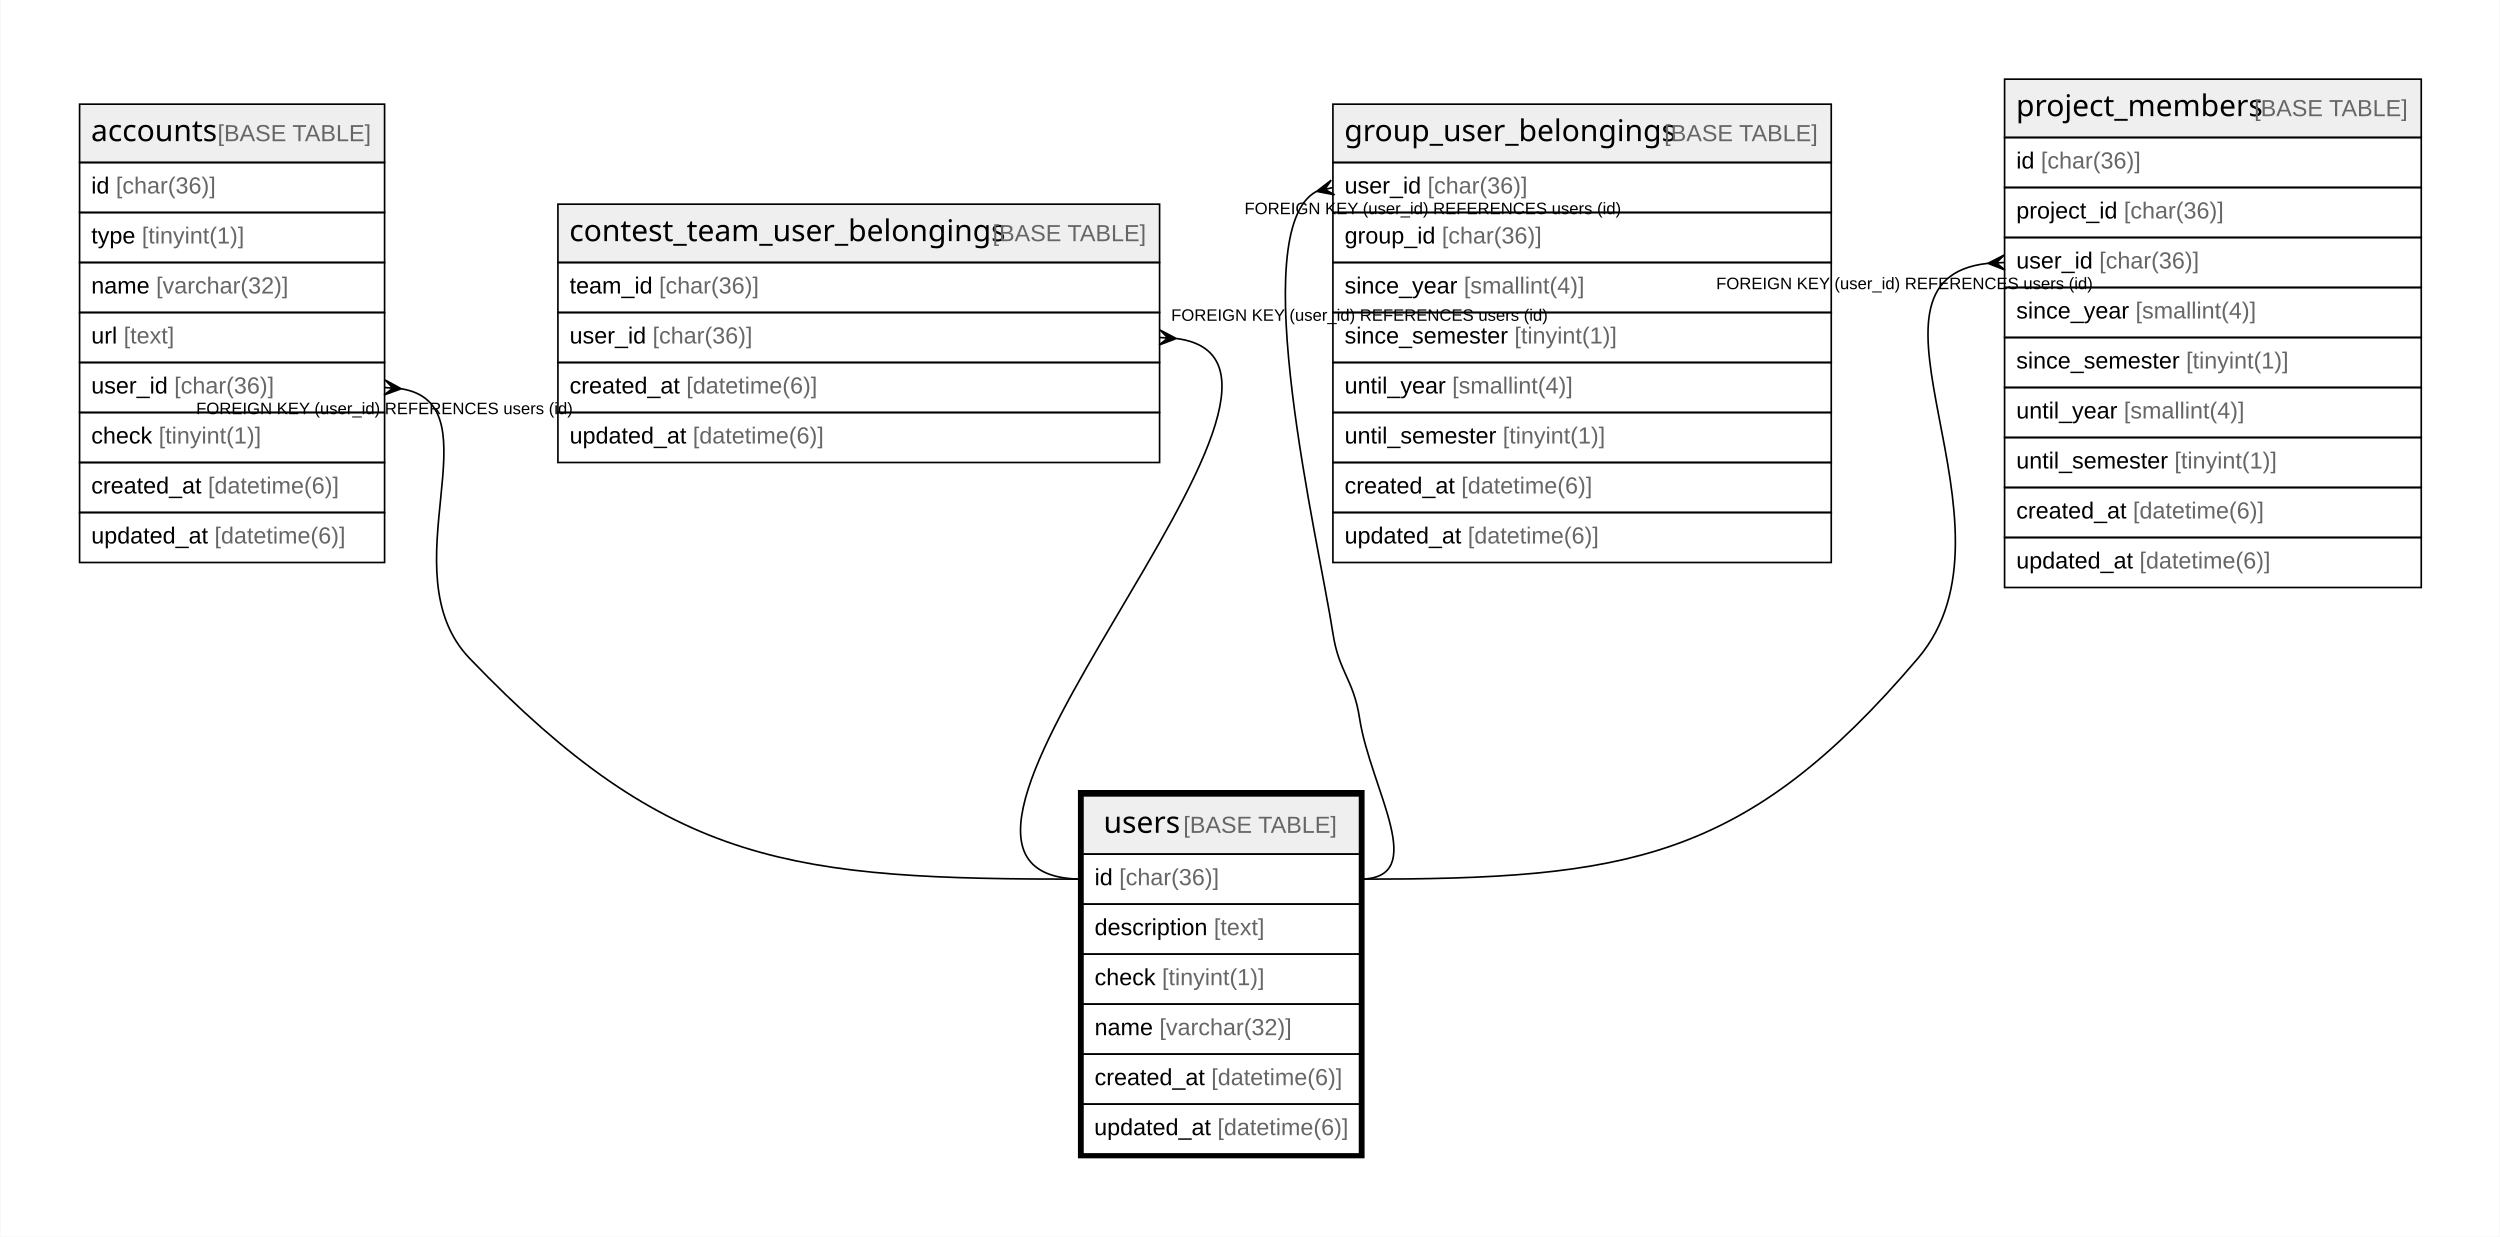
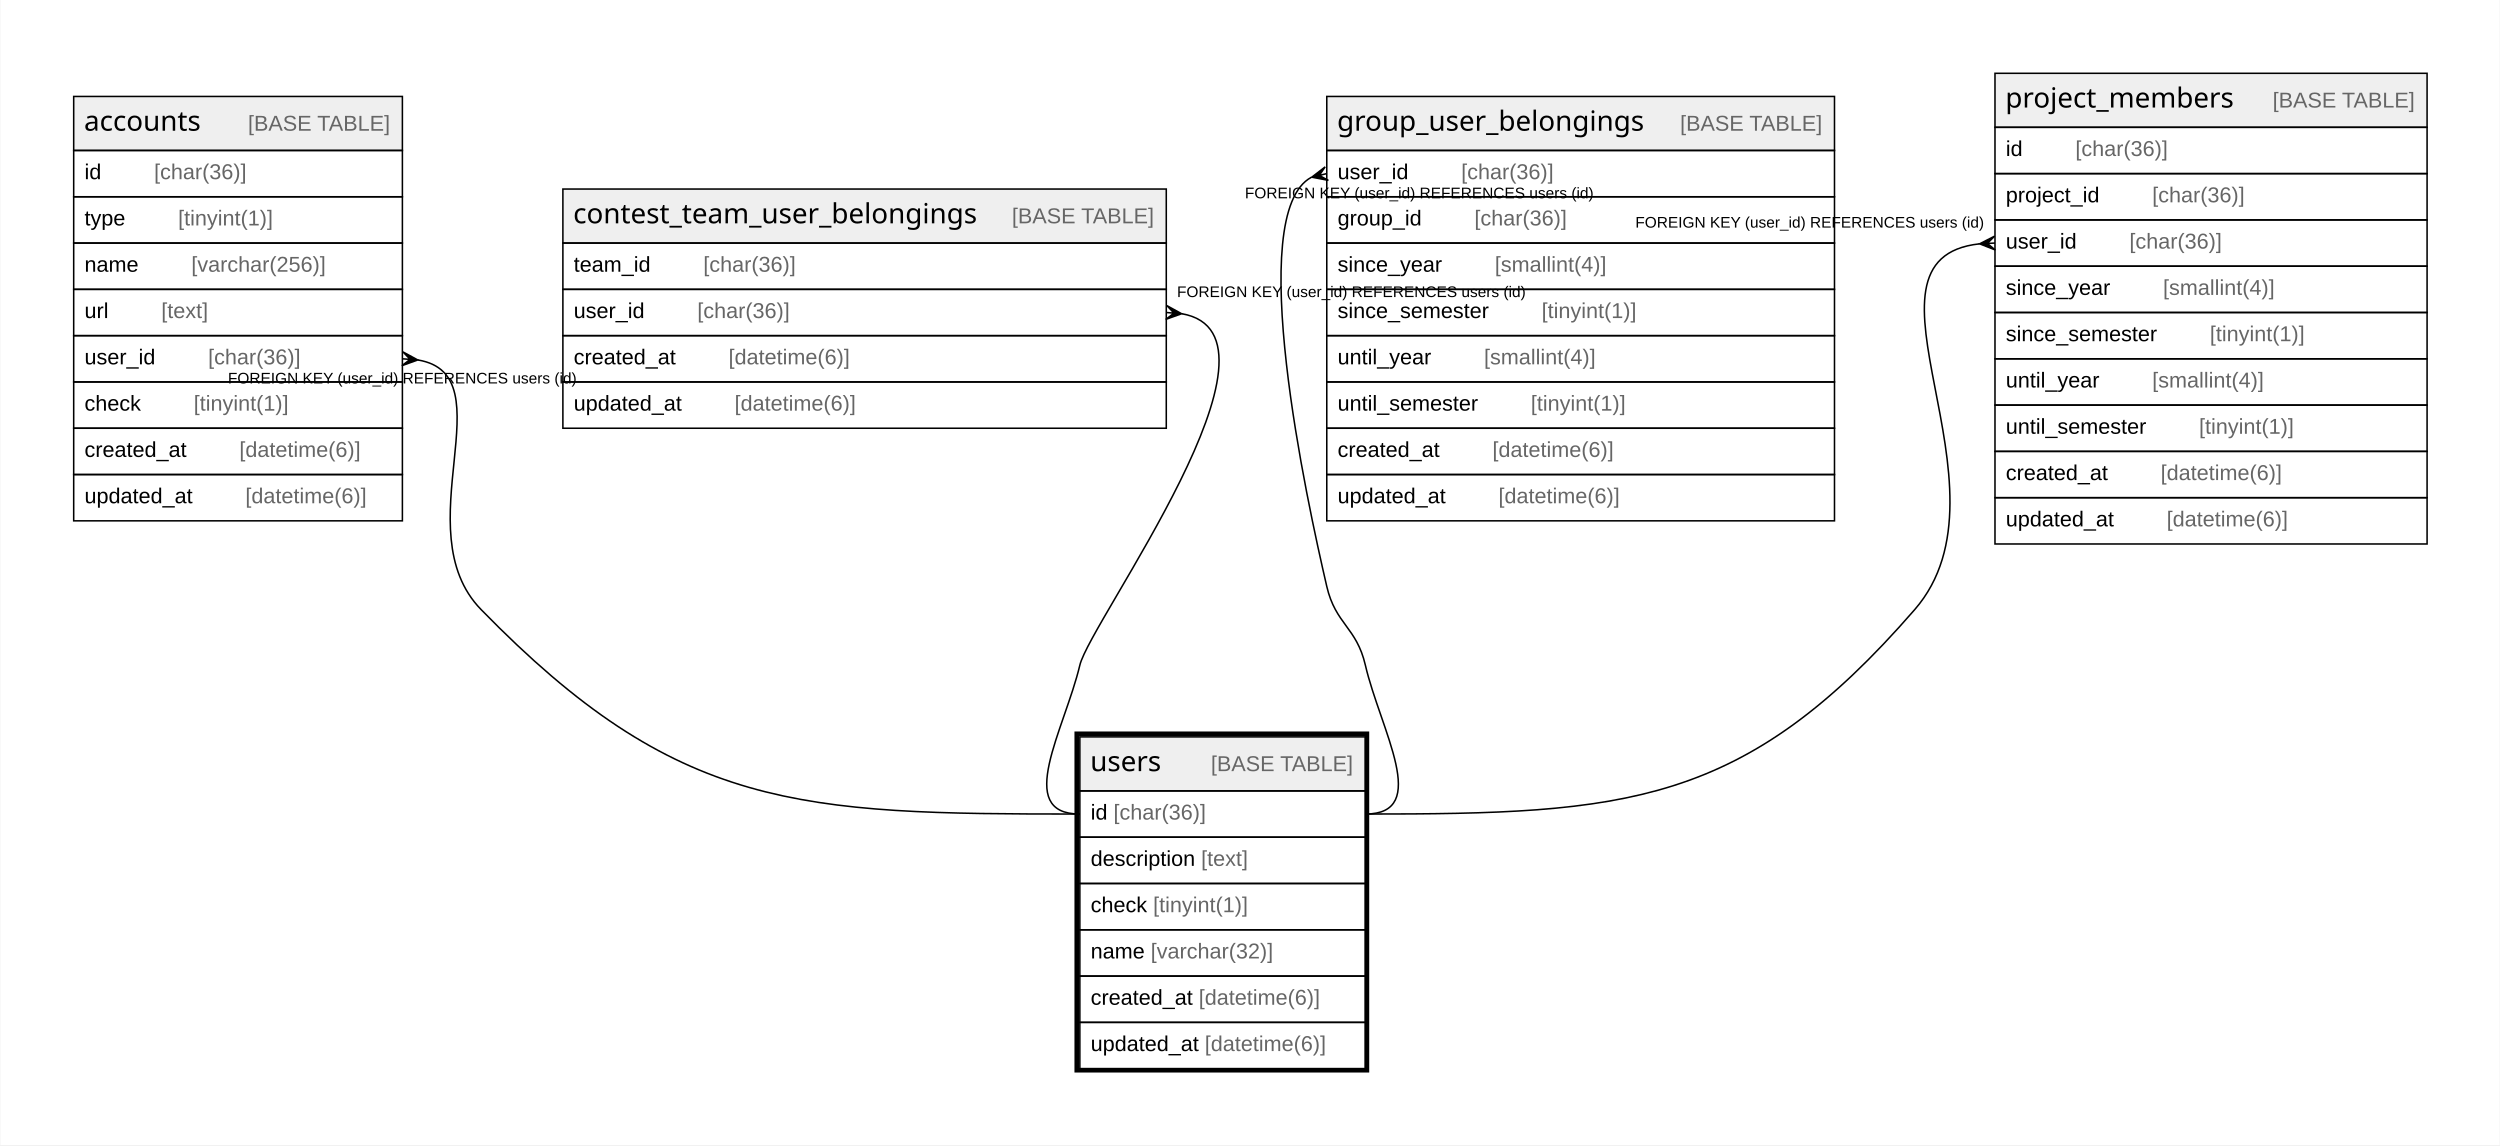
- <svg xmlns="http://www.w3.org/2000/svg" width="1500pt" height="742pt" viewBox="0.00 0.00 1499.50 742.00">
+ <svg xmlns="http://www.w3.org/2000/svg" width="1620pt" height="742pt" viewBox="0.00 0.00 1619.50 742.00">
  <g id="graph0" class="graph" transform="scale(1 1) rotate(0) translate(4 738)">
-     <polygon fill="#ffffff" stroke="transparent" points="-4,4 -4,-738 1495.5,-738 1495.5,4 -4,4" />
+     <polygon fill="#ffffff" stroke="transparent" points="-4,4 -4,-738 1615.5,-738 1615.5,4 -4,4" />
    <g id="node1" class="node">
-       <polygon fill="#efefef" stroke="transparent" points="645.5,-225.5 645.5,-260.5 811.5,-260.5 811.5,-225.5 645.5,-225.5" />
-       <polygon fill="none" stroke="#000000" points="645.5,-225.5 645.5,-260.5 811.5,-260.5 811.5,-225.5 645.5,-225.5" />
-       <text text-anchor="start" x="657.871" y="-238.3" font-family="Arial Bold" font-size="18.00" fill="#000000">users</text>
-       <text text-anchor="start" x="701.875" y="-238.3" font-family="Arial" font-size="14.00" fill="#000000"> </text>
-       <text text-anchor="start" x="705.766" y="-238.3" font-family="Arial" font-size="14.00" fill="#666666">[BASE TABLE]</text>
-       <polygon fill="none" stroke="#000000" points="645.5,-195.5 645.5,-225.5 811.5,-225.5 811.5,-195.5 645.5,-195.5" />
-       <text text-anchor="start" x="652.5" y="-206.9" font-family="Arial" font-size="14.00" fill="#000000">id </text>
-       <text text-anchor="start" x="667.28" y="-206.9" font-family="Arial" font-size="14.00" fill="#666666">[char(36)]</text>
-       <polygon fill="none" stroke="#000000" points="645.5,-165.5 645.5,-195.5 811.5,-195.5 811.5,-165.5 645.5,-165.5" />
-       <text text-anchor="start" x="652.5" y="-176.9" font-family="Arial" font-size="14.00" fill="#000000">description </text>
-       <text text-anchor="start" x="724.068" y="-176.9" font-family="Arial" font-size="14.00" fill="#666666">[text]</text>
-       <polygon fill="none" stroke="#000000" points="645.5,-135.5 645.5,-165.5 811.5,-165.5 811.5,-135.5 645.5,-135.5" />
-       <text text-anchor="start" x="652.5" y="-146.9" font-family="Arial" font-size="14.00" fill="#000000">check </text>
-       <text text-anchor="start" x="692.956" y="-146.9" font-family="Arial" font-size="14.00" fill="#666666">[tinyint(1)]</text>
-       <polygon fill="none" stroke="#000000" points="645.5,-105.5 645.5,-135.5 811.5,-135.5 811.5,-105.5 645.5,-105.5" />
-       <text text-anchor="start" x="652.5" y="-116.9" font-family="Arial" font-size="14.00" fill="#000000">name </text>
-       <text text-anchor="start" x="691.399" y="-116.9" font-family="Arial" font-size="14.00" fill="#666666">[varchar(32)]</text>
-       <polygon fill="none" stroke="#000000" points="645.5,-75.5 645.5,-105.5 811.5,-105.5 811.5,-75.5 645.5,-75.5" />
-       <text text-anchor="start" x="652.5" y="-86.9" font-family="Arial" font-size="14.00" fill="#000000">created_at </text>
-       <text text-anchor="start" x="722.528" y="-86.9" font-family="Arial" font-size="14.00" fill="#666666">[datetime(6)]</text>
-       <polygon fill="none" stroke="#000000" points="645.5,-45.5 645.5,-75.5 811.5,-75.5 811.5,-45.5 645.5,-45.5" />
-       <text text-anchor="start" x="652.252" y="-56.9" font-family="Arial" font-size="14.00" fill="#000000">updated_at </text>
-       <text text-anchor="start" x="726.184" y="-56.9" font-family="Arial" font-size="14.00" fill="#666666">[datetime(6)]</text>
-       <polygon fill="none" stroke="#000000" stroke-width="3" points="644,-44.5 644,-262.5 813,-262.5 813,-44.5 644,-44.5" />
+       <polygon fill="#efefef" stroke="transparent" points="695.5,-225.5 695.5,-260.5 880.5,-260.5 880.5,-225.5 695.5,-225.5" />
+       <polygon fill="none" stroke="#000000" points="695.5,-225.5 695.5,-260.5 880.5,-260.5 880.5,-225.5 695.5,-225.5" />
+       <text text-anchor="start" x="702.214" y="-238.3" font-family="Arial Bold" font-size="18.00" fill="#000000">users</text>
+       <text text-anchor="start" x="746.218" y="-238.3" font-family="Arial" font-size="14.00" fill="#000000">    </text>
+       <text text-anchor="start" x="780.423" y="-238.3" font-family="Arial" font-size="14.00" fill="#666666">[BASE TABLE]</text>
+       <polygon fill="none" stroke="#000000" points="695.5,-195.5 695.5,-225.5 880.5,-225.5 880.5,-195.5 695.5,-195.5" />
+       <text text-anchor="start" x="702.5" y="-206.9" font-family="Arial" font-size="14.00" fill="#000000">id </text>
+       <text text-anchor="start" x="717.28" y="-206.9" font-family="Arial" font-size="14.00" fill="#666666">[char(36)]</text>
+       <polygon fill="none" stroke="#000000" points="695.5,-165.5 695.5,-195.5 880.5,-195.5 880.5,-165.5 695.5,-165.5" />
+       <text text-anchor="start" x="702.5" y="-176.9" font-family="Arial" font-size="14.00" fill="#000000">description </text>
+       <text text-anchor="start" x="774.068" y="-176.9" font-family="Arial" font-size="14.00" fill="#666666">[text]</text>
+       <polygon fill="none" stroke="#000000" points="695.5,-135.5 695.5,-165.5 880.5,-165.5 880.5,-135.5 695.5,-135.5" />
+       <text text-anchor="start" x="702.5" y="-146.9" font-family="Arial" font-size="14.00" fill="#000000">check </text>
+       <text text-anchor="start" x="742.956" y="-146.9" font-family="Arial" font-size="14.00" fill="#666666">[tinyint(1)]</text>
+       <polygon fill="none" stroke="#000000" points="695.5,-105.5 695.5,-135.5 880.5,-135.5 880.5,-105.5 695.5,-105.5" />
+       <text text-anchor="start" x="702.5" y="-116.9" font-family="Arial" font-size="14.00" fill="#000000">name </text>
+       <text text-anchor="start" x="741.399" y="-116.9" font-family="Arial" font-size="14.00" fill="#666666">[varchar(32)]</text>
+       <polygon fill="none" stroke="#000000" points="695.5,-75.5 695.5,-105.5 880.5,-105.5 880.5,-75.5 695.5,-75.5" />
+       <text text-anchor="start" x="702.5" y="-86.9" font-family="Arial" font-size="14.00" fill="#000000">created_at </text>
+       <text text-anchor="start" x="772.528" y="-86.9" font-family="Arial" font-size="14.00" fill="#666666">[datetime(6)]</text>
+       <polygon fill="none" stroke="#000000" points="695.5,-45.5 695.5,-75.5 880.5,-75.5 880.5,-45.5 695.5,-45.5" />
+       <text text-anchor="start" x="702.5" y="-56.9" font-family="Arial" font-size="14.00" fill="#000000">updated_at </text>
+       <text text-anchor="start" x="776.433" y="-56.9" font-family="Arial" font-size="14.00" fill="#666666">[datetime(6)]</text>
+       <polygon fill="none" stroke="#000000" stroke-width="3" points="693.5,-44.5 693.5,-262.5 881.5,-262.5 881.5,-44.5 693.5,-44.5" />
    </g>
    <g id="node2" class="node">
-       <polygon fill="#efefef" stroke="transparent" points="43.5,-640.5 43.5,-675.5 226.5,-675.5 226.5,-640.5 43.5,-640.5" />
-       <polygon fill="none" stroke="#000000" points="43.5,-640.5 43.5,-675.5 226.5,-675.5 226.5,-640.5 43.5,-640.5" />
-       <text text-anchor="start" x="50.36" y="-653.3" font-family="Arial Bold" font-size="18.00" fill="#000000">accounts</text>
-       <text text-anchor="start" x="122.387" y="-653.3" font-family="Arial" font-size="14.00" fill="#000000"> </text>
-       <text text-anchor="start" x="126.277" y="-653.3" font-family="Arial" font-size="14.00" fill="#666666">[BASE TABLE]</text>
-       <polygon fill="none" stroke="#000000" points="43.5,-610.5 43.5,-640.5 226.5,-640.5 226.5,-610.5 43.5,-610.5" />
-       <text text-anchor="start" x="50.5" y="-621.9" font-family="Arial" font-size="14.00" fill="#000000">id </text>
-       <text text-anchor="start" x="65.28" y="-621.9" font-family="Arial" font-size="14.00" fill="#666666">[char(36)]</text>
-       <polygon fill="none" stroke="#000000" points="43.5,-580.5 43.5,-610.5 226.5,-610.5 226.5,-580.5 43.5,-580.5" />
-       <text text-anchor="start" x="50.5" y="-591.9" font-family="Arial" font-size="14.00" fill="#000000">type </text>
-       <text text-anchor="start" x="80.846" y="-591.9" font-family="Arial" font-size="14.00" fill="#666666">[tinyint(1)]</text>
-       <polygon fill="none" stroke="#000000" points="43.5,-550.5 43.5,-580.5 226.5,-580.5 226.5,-550.5 43.5,-550.5" />
-       <text text-anchor="start" x="50.5" y="-561.9" font-family="Arial" font-size="14.00" fill="#000000">name </text>
-       <text text-anchor="start" x="89.399" y="-561.9" font-family="Arial" font-size="14.00" fill="#666666">[varchar(32)]</text>
-       <polygon fill="none" stroke="#000000" points="43.5,-520.5 43.5,-550.5 226.5,-550.5 226.5,-520.5 43.5,-520.5" />
-       <text text-anchor="start" x="50.5" y="-531.9" font-family="Arial" font-size="14.00" fill="#000000">url </text>
-       <text text-anchor="start" x="69.94" y="-531.9" font-family="Arial" font-size="14.00" fill="#666666">[text]</text>
-       <polygon fill="none" stroke="#000000" points="43.5,-490.5 43.5,-520.5 226.5,-520.5 226.5,-490.5 43.5,-490.5" />
-       <text text-anchor="start" x="50.5" y="-501.9" font-family="Arial" font-size="14.00" fill="#000000">user_id </text>
-       <text text-anchor="start" x="100.288" y="-501.9" font-family="Arial" font-size="14.00" fill="#666666">[char(36)]</text>
-       <polygon fill="none" stroke="#000000" points="43.5,-460.5 43.5,-490.5 226.5,-490.5 226.5,-460.5 43.5,-460.5" />
-       <text text-anchor="start" x="50.5" y="-471.9" font-family="Arial" font-size="14.00" fill="#000000">check </text>
-       <text text-anchor="start" x="90.956" y="-471.9" font-family="Arial" font-size="14.00" fill="#666666">[tinyint(1)]</text>
-       <polygon fill="none" stroke="#000000" points="43.5,-430.5 43.5,-460.5 226.5,-460.5 226.5,-430.5 43.5,-430.5" />
-       <text text-anchor="start" x="50.5" y="-441.9" font-family="Arial" font-size="14.00" fill="#000000">created_at </text>
-       <text text-anchor="start" x="120.528" y="-441.9" font-family="Arial" font-size="14.00" fill="#666666">[datetime(6)]</text>
-       <polygon fill="none" stroke="#000000" points="43.5,-400.5 43.5,-430.5 226.5,-430.5 226.5,-400.5 43.5,-400.5" />
-       <text text-anchor="start" x="50.5" y="-411.9" font-family="Arial" font-size="14.00" fill="#000000">updated_at </text>
-       <text text-anchor="start" x="124.433" y="-411.9" font-family="Arial" font-size="14.00" fill="#666666">[datetime(6)]</text>
+       <polygon fill="#efefef" stroke="transparent" points="43.5,-640.5 43.5,-675.5 256.5,-675.5 256.5,-640.5 43.5,-640.5" />
+       <polygon fill="none" stroke="#000000" points="43.5,-640.5 43.5,-675.5 256.5,-675.5 256.5,-640.5 43.5,-640.5" />
+       <text text-anchor="start" x="50.203" y="-653.3" font-family="Arial Bold" font-size="18.00" fill="#000000">accounts</text>
+       <text text-anchor="start" x="122.23" y="-653.3" font-family="Arial" font-size="14.00" fill="#000000">    </text>
+       <text text-anchor="start" x="156.434" y="-653.3" font-family="Arial" font-size="14.00" fill="#666666">[BASE TABLE]</text>
+       <polygon fill="none" stroke="#000000" points="43.5,-610.5 43.5,-640.5 256.5,-640.5 256.5,-610.5 43.5,-610.5" />
+       <text text-anchor="start" x="50.5" y="-621.9" font-family="Arial" font-size="14.00" fill="#000000">id    </text>
+       <text text-anchor="start" x="95.594" y="-621.9" font-family="Arial" font-size="14.00" fill="#666666">[char(36)]</text>
+       <polygon fill="none" stroke="#000000" points="43.5,-580.5 43.5,-610.5 256.5,-610.5 256.5,-580.5 43.5,-580.5" />
+       <text text-anchor="start" x="50.5" y="-591.9" font-family="Arial" font-size="14.00" fill="#000000">type    </text>
+       <text text-anchor="start" x="111.161" y="-591.9" font-family="Arial" font-size="14.00" fill="#666666">[tinyint(1)]</text>
+       <polygon fill="none" stroke="#000000" points="43.5,-550.5 43.5,-580.5 256.5,-580.5 256.5,-550.5 43.5,-550.5" />
+       <text text-anchor="start" x="50.5" y="-561.9" font-family="Arial" font-size="14.00" fill="#000000">name    </text>
+       <text text-anchor="start" x="119.713" y="-561.9" font-family="Arial" font-size="14.00" fill="#666666">[varchar(256)]</text>
+       <polygon fill="none" stroke="#000000" points="43.5,-520.5 43.5,-550.5 256.5,-550.5 256.5,-520.5 43.5,-520.5" />
+       <text text-anchor="start" x="50.5" y="-531.9" font-family="Arial" font-size="14.00" fill="#000000">url    </text>
+       <text text-anchor="start" x="100.255" y="-531.9" font-family="Arial" font-size="14.00" fill="#666666">[text]</text>
+       <polygon fill="none" stroke="#000000" points="43.5,-490.5 43.5,-520.5 256.5,-520.5 256.5,-490.5 43.5,-490.5" />
+       <text text-anchor="start" x="50.5" y="-501.9" font-family="Arial" font-size="14.00" fill="#000000">user_id    </text>
+       <text text-anchor="start" x="130.602" y="-501.9" font-family="Arial" font-size="14.00" fill="#666666">[char(36)]</text>
+       <polygon fill="none" stroke="#000000" points="43.5,-460.5 43.5,-490.5 256.5,-490.5 256.5,-460.5 43.5,-460.5" />
+       <text text-anchor="start" x="50.5" y="-471.9" font-family="Arial" font-size="14.00" fill="#000000">check    </text>
+       <text text-anchor="start" x="121.27" y="-471.9" font-family="Arial" font-size="14.00" fill="#666666">[tinyint(1)]</text>
+       <polygon fill="none" stroke="#000000" points="43.5,-430.5 43.5,-460.5 256.5,-460.5 256.5,-430.5 43.5,-430.5" />
+       <text text-anchor="start" x="50.5" y="-441.9" font-family="Arial" font-size="14.00" fill="#000000">created_at    </text>
+       <text text-anchor="start" x="150.842" y="-441.9" font-family="Arial" font-size="14.00" fill="#666666">[datetime(6)]</text>
+       <polygon fill="none" stroke="#000000" points="43.5,-400.5 43.5,-430.5 256.5,-430.5 256.5,-400.5 43.5,-400.5" />
+       <text text-anchor="start" x="50.5" y="-411.9" font-family="Arial" font-size="14.00" fill="#000000">updated_at    </text>
+       <text text-anchor="start" x="154.747" y="-411.9" font-family="Arial" font-size="14.00" fill="#666666">[datetime(6)]</text>
    </g>
    <g id="edge1" class="edge">
-       <path fill="none" stroke="#000000" d="M236.528,-504.747C294.975,-495.092 227.656,-394.957 277.5,-343 397.843,-217.557 471.666,-210.5 645.5,-210.5" />
-       <polygon fill="#000000" stroke="#000000" points="236.472,-504.751 226.163,-501.013 231.486,-505.126 226.5,-505.5 226.5,-505.5 226.5,-505.5 231.486,-505.126 226.837,-509.987 236.472,-504.751 236.472,-504.751" />
-       <text text-anchor="start" x="113.445" y="-489.5" font-family="Arial" font-size="10.00" fill="#000000">FOREIGN KEY (user_id) REFERENCES users (id)</text>
+       <path fill="none" stroke="#000000" d="M266.525,-504.744C324.933,-495.052 257.228,-394.543 307.5,-343 434.732,-212.551 513.278,-210.5 695.5,-210.5" />
+       <polygon fill="#000000" stroke="#000000" points="266.472,-504.748 256.162,-501.013 261.486,-505.124 256.5,-505.5 256.5,-505.5 256.5,-505.5 261.486,-505.124 256.838,-509.987 266.472,-504.748 266.472,-504.748" />
+       <text text-anchor="start" x="143.445" y="-489.5" font-family="Arial" font-size="10.00" fill="#000000">FOREIGN KEY (user_id) REFERENCES users (id)</text>
    </g>
    <g id="node3" class="node">
-       <polygon fill="#efefef" stroke="transparent" points="330.5,-580.5 330.5,-615.5 691.5,-615.5 691.5,-580.5 330.5,-580.5" />
-       <polygon fill="none" stroke="#000000" points="330.5,-580.5 330.5,-615.5 691.5,-615.5 691.5,-580.5 330.5,-580.5" />
-       <text text-anchor="start" x="337.331" y="-593.3" font-family="Arial Bold" font-size="18.00" fill="#000000">contest_team_user_belongings</text>
-       <text text-anchor="start" x="587.415" y="-593.3" font-family="Arial" font-size="14.00" fill="#000000"> </text>
-       <text text-anchor="start" x="591.306" y="-593.3" font-family="Arial" font-size="14.00" fill="#666666">[BASE TABLE]</text>
-       <polygon fill="none" stroke="#000000" points="330.5,-550.5 330.5,-580.5 691.5,-580.5 691.5,-550.5 330.5,-550.5" />
-       <text text-anchor="start" x="337.5" y="-561.9" font-family="Arial" font-size="14.00" fill="#000000">team_id </text>
-       <text text-anchor="start" x="391.179" y="-561.9" font-family="Arial" font-size="14.00" fill="#666666">[char(36)]</text>
-       <polygon fill="none" stroke="#000000" points="330.5,-520.5 330.5,-550.5 691.5,-550.5 691.5,-520.5 330.5,-520.5" />
-       <text text-anchor="start" x="337.5" y="-531.9" font-family="Arial" font-size="14.00" fill="#000000">user_id </text>
-       <text text-anchor="start" x="387.288" y="-531.9" font-family="Arial" font-size="14.00" fill="#666666">[char(36)]</text>
-       <polygon fill="none" stroke="#000000" points="330.5,-490.5 330.5,-520.5 691.5,-520.5 691.5,-490.5 330.5,-490.5" />
-       <text text-anchor="start" x="337.5" y="-501.9" font-family="Arial" font-size="14.00" fill="#000000">created_at </text>
-       <text text-anchor="start" x="407.528" y="-501.9" font-family="Arial" font-size="14.00" fill="#666666">[datetime(6)]</text>
-       <polygon fill="none" stroke="#000000" points="330.5,-460.5 330.5,-490.5 691.5,-490.5 691.5,-460.5 330.5,-460.5" />
-       <text text-anchor="start" x="337.5" y="-471.9" font-family="Arial" font-size="14.00" fill="#000000">updated_at </text>
-       <text text-anchor="start" x="411.433" y="-471.9" font-family="Arial" font-size="14.00" fill="#666666">[datetime(6)]</text>
+       <polygon fill="#efefef" stroke="transparent" points="360.5,-580.5 360.5,-615.5 751.5,-615.5 751.5,-580.5 360.5,-580.5" />
+       <polygon fill="none" stroke="#000000" points="360.5,-580.5 360.5,-615.5 751.5,-615.5 751.5,-580.5 360.5,-580.5" />
+       <text text-anchor="start" x="367.174" y="-593.3" font-family="Arial Bold" font-size="18.00" fill="#000000">contest_team_user_belongings</text>
+       <text text-anchor="start" x="617.258" y="-593.3" font-family="Arial" font-size="14.00" fill="#000000">    </text>
+       <text text-anchor="start" x="651.463" y="-593.3" font-family="Arial" font-size="14.00" fill="#666666">[BASE TABLE]</text>
+       <polygon fill="none" stroke="#000000" points="360.5,-550.5 360.5,-580.5 751.5,-580.5 751.5,-550.5 360.5,-550.5" />
+       <text text-anchor="start" x="367.5" y="-561.9" font-family="Arial" font-size="14.00" fill="#000000">team_id    </text>
+       <text text-anchor="start" x="451.493" y="-561.9" font-family="Arial" font-size="14.00" fill="#666666">[char(36)]</text>
+       <polygon fill="none" stroke="#000000" points="360.5,-520.5 360.5,-550.5 751.5,-550.5 751.5,-520.5 360.5,-520.5" />
+       <text text-anchor="start" x="367.5" y="-531.9" font-family="Arial" font-size="14.00" fill="#000000">user_id    </text>
+       <text text-anchor="start" x="447.602" y="-531.9" font-family="Arial" font-size="14.00" fill="#666666">[char(36)]</text>
+       <polygon fill="none" stroke="#000000" points="360.5,-490.5 360.5,-520.5 751.5,-520.5 751.5,-490.5 360.5,-490.5" />
+       <text text-anchor="start" x="367.5" y="-501.9" font-family="Arial" font-size="14.00" fill="#000000">created_at    </text>
+       <text text-anchor="start" x="467.842" y="-501.9" font-family="Arial" font-size="14.00" fill="#666666">[datetime(6)]</text>
+       <polygon fill="none" stroke="#000000" points="360.5,-460.5 360.5,-490.5 751.5,-490.5 751.5,-460.5 360.5,-460.5" />
+       <text text-anchor="start" x="367.5" y="-471.9" font-family="Arial" font-size="14.00" fill="#000000">updated_at    </text>
+       <text text-anchor="start" x="471.747" y="-471.9" font-family="Arial" font-size="14.00" fill="#666666">[datetime(6)]</text>
    </g>
    <g id="edge2" class="edge">
-       <path fill="none" stroke="#000000" d="M701.693,-534.882C820.544,-519.206 503.32,-210.5 645.5,-210.5" />
-       <polygon fill="#000000" stroke="#000000" points="701.482,-534.895 691.228,-531.008 696.491,-535.197 691.5,-535.5 691.5,-535.5 691.5,-535.5 696.491,-535.197 691.772,-539.992 701.482,-534.895 701.482,-534.895" />
-       <text text-anchor="start" x="698.445" y="-545.5" font-family="Arial" font-size="10.00" fill="#000000">FOREIGN KEY (user_id) REFERENCES users (id)</text>
+       <path fill="none" stroke="#000000" d="M761.568,-534.697C840.137,-520.972 702.285,-335.511 695.5,-307 685.571,-265.276 652.611,-210.5 695.5,-210.5" />
+       <polygon fill="#000000" stroke="#000000" points="761.468,-534.705 751.142,-531.014 756.484,-535.102 751.5,-535.5 751.5,-535.5 751.5,-535.5 756.484,-535.102 751.858,-539.986 761.468,-534.705 761.468,-534.705" />
+       <text text-anchor="start" x="758.445" y="-545.5" font-family="Arial" font-size="10.00" fill="#000000">FOREIGN KEY (user_id) REFERENCES users (id)</text>
    </g>
    <g id="node4" class="node">
-       <polygon fill="#efefef" stroke="transparent" points="795.5,-640.5 795.5,-675.5 1094.5,-675.5 1094.5,-640.5 795.5,-640.5" />
-       <polygon fill="none" stroke="#000000" points="795.5,-640.5 795.5,-675.5 1094.5,-675.5 1094.5,-640.5 795.5,-640.5" />
-       <text text-anchor="start" x="802.34" y="-653.3" font-family="Arial Bold" font-size="18.00" fill="#000000">group_user_belongings</text>
-       <text text-anchor="start" x="990.406" y="-653.3" font-family="Arial" font-size="14.00" fill="#000000"> </text>
-       <text text-anchor="start" x="994.297" y="-653.3" font-family="Arial" font-size="14.00" fill="#666666">[BASE TABLE]</text>
-       <polygon fill="none" stroke="#000000" points="795.5,-610.5 795.5,-640.5 1094.5,-640.5 1094.5,-610.5 795.5,-610.5" />
-       <text text-anchor="start" x="802.5" y="-621.9" font-family="Arial" font-size="14.00" fill="#000000">user_id </text>
-       <text text-anchor="start" x="852.288" y="-621.9" font-family="Arial" font-size="14.00" fill="#666666">[char(36)]</text>
-       <polygon fill="none" stroke="#000000" points="795.5,-580.5 795.5,-610.5 1094.5,-610.5 1094.5,-580.5 795.5,-580.5" />
-       <text text-anchor="start" x="802.5" y="-591.9" font-family="Arial" font-size="14.00" fill="#000000">group_id </text>
-       <text text-anchor="start" x="860.853" y="-591.9" font-family="Arial" font-size="14.00" fill="#666666">[char(36)]</text>
-       <polygon fill="none" stroke="#000000" points="795.5,-550.5 795.5,-580.5 1094.5,-580.5 1094.5,-550.5 795.5,-550.5" />
-       <text text-anchor="start" x="802.5" y="-561.9" font-family="Arial" font-size="14.00" fill="#000000">since_year </text>
-       <text text-anchor="start" x="874.071" y="-561.9" font-family="Arial" font-size="14.00" fill="#666666">[smallint(4)]</text>
-       <polygon fill="none" stroke="#000000" points="795.5,-520.5 795.5,-550.5 1094.5,-550.5 1094.5,-520.5 795.5,-520.5" />
-       <text text-anchor="start" x="802.5" y="-531.9" font-family="Arial" font-size="14.00" fill="#000000">since_semester </text>
-       <text text-anchor="start" x="904.405" y="-531.9" font-family="Arial" font-size="14.00" fill="#666666">[tinyint(1)]</text>
-       <polygon fill="none" stroke="#000000" points="795.5,-490.5 795.5,-520.5 1094.5,-520.5 1094.5,-490.5 795.5,-490.5" />
-       <text text-anchor="start" x="802.5" y="-501.9" font-family="Arial" font-size="14.00" fill="#000000">until_year </text>
-       <text text-anchor="start" x="867.068" y="-501.9" font-family="Arial" font-size="14.00" fill="#666666">[smallint(4)]</text>
-       <polygon fill="none" stroke="#000000" points="795.5,-460.5 795.5,-490.5 1094.5,-490.5 1094.5,-460.5 795.5,-460.5" />
-       <text text-anchor="start" x="802.5" y="-471.9" font-family="Arial" font-size="14.00" fill="#000000">until_semester </text>
-       <text text-anchor="start" x="897.402" y="-471.9" font-family="Arial" font-size="14.00" fill="#666666">[tinyint(1)]</text>
-       <polygon fill="none" stroke="#000000" points="795.5,-430.5 795.5,-460.5 1094.5,-460.5 1094.5,-430.5 795.5,-430.5" />
-       <text text-anchor="start" x="802.5" y="-441.9" font-family="Arial" font-size="14.00" fill="#000000">created_at </text>
-       <text text-anchor="start" x="872.528" y="-441.9" font-family="Arial" font-size="14.00" fill="#666666">[datetime(6)]</text>
-       <polygon fill="none" stroke="#000000" points="795.5,-400.5 795.5,-430.5 1094.5,-430.5 1094.5,-400.5 795.5,-400.5" />
-       <text text-anchor="start" x="802.5" y="-411.9" font-family="Arial" font-size="14.00" fill="#000000">updated_at </text>
-       <text text-anchor="start" x="876.433" y="-411.9" font-family="Arial" font-size="14.00" fill="#666666">[datetime(6)]</text>
+       <polygon fill="#efefef" stroke="transparent" points="855.5,-640.5 855.5,-675.5 1184.5,-675.5 1184.5,-640.5 855.5,-640.5" />
+       <polygon fill="none" stroke="#000000" points="855.5,-640.5 855.5,-675.5 1184.5,-675.5 1184.5,-640.5 855.5,-640.5" />
+       <text text-anchor="start" x="862.183" y="-653.3" font-family="Arial Bold" font-size="18.00" fill="#000000">group_user_belongings</text>
+       <text text-anchor="start" x="1050.249" y="-653.3" font-family="Arial" font-size="14.00" fill="#000000">    </text>
+       <text text-anchor="start" x="1084.454" y="-653.3" font-family="Arial" font-size="14.00" fill="#666666">[BASE TABLE]</text>
+       <polygon fill="none" stroke="#000000" points="855.5,-610.5 855.5,-640.5 1184.5,-640.5 1184.5,-610.5 855.5,-610.5" />
+       <text text-anchor="start" x="862.5" y="-621.9" font-family="Arial" font-size="14.00" fill="#000000">user_id    </text>
+       <text text-anchor="start" x="942.602" y="-621.9" font-family="Arial" font-size="14.00" fill="#666666">[char(36)]</text>
+       <polygon fill="none" stroke="#000000" points="855.5,-580.5 855.5,-610.5 1184.5,-610.5 1184.5,-580.5 855.5,-580.5" />
+       <text text-anchor="start" x="862.5" y="-591.9" font-family="Arial" font-size="14.00" fill="#000000">group_id    </text>
+       <text text-anchor="start" x="951.168" y="-591.9" font-family="Arial" font-size="14.00" fill="#666666">[char(36)]</text>
+       <polygon fill="none" stroke="#000000" points="855.5,-550.5 855.5,-580.5 1184.5,-580.5 1184.5,-550.5 855.5,-550.5" />
+       <text text-anchor="start" x="862.5" y="-561.9" font-family="Arial" font-size="14.00" fill="#000000">since_year    </text>
+       <text text-anchor="start" x="964.385" y="-561.9" font-family="Arial" font-size="14.00" fill="#666666">[smallint(4)]</text>
+       <polygon fill="none" stroke="#000000" points="855.5,-520.5 855.5,-550.5 1184.5,-550.5 1184.5,-520.5 855.5,-520.5" />
+       <text text-anchor="start" x="862.5" y="-531.9" font-family="Arial" font-size="14.00" fill="#000000">since_semester    </text>
+       <text text-anchor="start" x="994.719" y="-531.9" font-family="Arial" font-size="14.00" fill="#666666">[tinyint(1)]</text>
+       <polygon fill="none" stroke="#000000" points="855.5,-490.5 855.5,-520.5 1184.5,-520.5 1184.5,-490.5 855.5,-490.5" />
+       <text text-anchor="start" x="862.5" y="-501.9" font-family="Arial" font-size="14.00" fill="#000000">until_year    </text>
+       <text text-anchor="start" x="957.382" y="-501.9" font-family="Arial" font-size="14.00" fill="#666666">[smallint(4)]</text>
+       <polygon fill="none" stroke="#000000" points="855.5,-460.5 855.5,-490.5 1184.5,-490.5 1184.5,-460.5 855.5,-460.5" />
+       <text text-anchor="start" x="862.5" y="-471.9" font-family="Arial" font-size="14.00" fill="#000000">until_semester    </text>
+       <text text-anchor="start" x="987.716" y="-471.9" font-family="Arial" font-size="14.00" fill="#666666">[tinyint(1)]</text>
+       <polygon fill="none" stroke="#000000" points="855.5,-430.5 855.5,-460.5 1184.5,-460.5 1184.5,-430.5 855.5,-430.5" />
+       <text text-anchor="start" x="862.5" y="-441.9" font-family="Arial" font-size="14.00" fill="#000000">created_at    </text>
+       <text text-anchor="start" x="962.842" y="-441.9" font-family="Arial" font-size="14.00" fill="#666666">[datetime(6)]</text>
+       <polygon fill="none" stroke="#000000" points="855.5,-400.5 855.5,-430.5 1184.5,-430.5 1184.5,-400.5 855.5,-400.5" />
+       <text text-anchor="start" x="862.5" y="-411.9" font-family="Arial" font-size="14.00" fill="#000000">updated_at    </text>
+       <text text-anchor="start" x="966.747" y="-411.9" font-family="Arial" font-size="14.00" fill="#666666">[datetime(6)]</text>
    </g>
    <g id="edge3" class="edge">
-       <path fill="none" stroke="#000000" d="M785.605,-623.141C742.199,-599.993 787.062,-413.087 795.5,-358 799.097,-334.518 807.903,-330.482 811.5,-307 817.994,-264.606 854.389,-210.5 811.5,-210.5" />
-       <polygon fill="#000000" stroke="#000000" points="785.773,-623.181 794.457,-629.877 790.636,-624.341 795.5,-625.5 795.5,-625.5 795.5,-625.5 790.636,-624.341 796.543,-621.123 785.773,-623.181 785.773,-623.181" />
-       <text text-anchor="start" x="742.445" y="-609.5" font-family="Arial" font-size="10.00" fill="#000000">FOREIGN KEY (user_id) REFERENCES users (id)</text>
+       <path fill="none" stroke="#000000" d="M845.556,-623.132C801.68,-599.894 842.91,-412.288 855.5,-358 861.203,-333.409 874.797,-331.591 880.5,-307 890.189,-265.22 923.389,-210.5 880.5,-210.5" />
+       <polygon fill="#000000" stroke="#000000" points="845.772,-623.183 854.457,-629.878 850.636,-624.342 855.5,-625.5 855.5,-625.5 855.5,-625.5 850.636,-624.342 856.543,-621.122 845.772,-623.183 845.772,-623.183" />
+       <text text-anchor="start" x="802.445" y="-609.5" font-family="Arial" font-size="10.00" fill="#000000">FOREIGN KEY (user_id) REFERENCES users (id)</text>
    </g>
    <g id="node5" class="node">
-       <polygon fill="#efefef" stroke="transparent" points="1198.5,-655.5 1198.5,-690.5 1448.5,-690.5 1448.5,-655.5 1198.5,-655.5" />
-       <polygon fill="none" stroke="#000000" points="1198.5,-655.5 1198.5,-690.5 1448.5,-690.5 1448.5,-655.5 1198.5,-655.5" />
-       <text text-anchor="start" x="1205.369" y="-668.3" font-family="Arial Bold" font-size="18.00" fill="#000000">project_members</text>
-       <text text-anchor="start" x="1344.377" y="-668.3" font-family="Arial" font-size="14.00" fill="#000000"> </text>
-       <text text-anchor="start" x="1348.268" y="-668.3" font-family="Arial" font-size="14.00" fill="#666666">[BASE TABLE]</text>
-       <polygon fill="none" stroke="#000000" points="1198.5,-625.5 1198.5,-655.5 1448.5,-655.5 1448.5,-625.5 1198.5,-625.5" />
-       <text text-anchor="start" x="1205.5" y="-636.9" font-family="Arial" font-size="14.00" fill="#000000">id </text>
-       <text text-anchor="start" x="1220.28" y="-636.9" font-family="Arial" font-size="14.00" fill="#666666">[char(36)]</text>
-       <polygon fill="none" stroke="#000000" points="1198.5,-595.5 1198.5,-625.5 1448.5,-625.5 1448.5,-595.5 1198.5,-595.5" />
-       <text text-anchor="start" x="1205.5" y="-606.9" font-family="Arial" font-size="14.00" fill="#000000">project_id </text>
-       <text text-anchor="start" x="1270.068" y="-606.9" font-family="Arial" font-size="14.00" fill="#666666">[char(36)]</text>
-       <polygon fill="none" stroke="#000000" points="1198.5,-565.5 1198.5,-595.5 1448.5,-595.5 1448.5,-565.5 1198.5,-565.5" />
-       <text text-anchor="start" x="1205.5" y="-576.9" font-family="Arial" font-size="14.00" fill="#000000">user_id </text>
-       <text text-anchor="start" x="1255.288" y="-576.9" font-family="Arial" font-size="14.00" fill="#666666">[char(36)]</text>
-       <polygon fill="none" stroke="#000000" points="1198.5,-535.5 1198.5,-565.5 1448.5,-565.5 1448.5,-535.5 1198.5,-535.5" />
-       <text text-anchor="start" x="1205.5" y="-546.9" font-family="Arial" font-size="14.00" fill="#000000">since_year </text>
-       <text text-anchor="start" x="1277.071" y="-546.9" font-family="Arial" font-size="14.00" fill="#666666">[smallint(4)]</text>
-       <polygon fill="none" stroke="#000000" points="1198.5,-505.5 1198.5,-535.5 1448.5,-535.5 1448.5,-505.5 1198.5,-505.5" />
-       <text text-anchor="start" x="1205.5" y="-516.9" font-family="Arial" font-size="14.00" fill="#000000">since_semester </text>
-       <text text-anchor="start" x="1307.405" y="-516.9" font-family="Arial" font-size="14.00" fill="#666666">[tinyint(1)]</text>
-       <polygon fill="none" stroke="#000000" points="1198.5,-475.5 1198.5,-505.5 1448.5,-505.5 1448.5,-475.5 1198.5,-475.5" />
-       <text text-anchor="start" x="1205.5" y="-486.9" font-family="Arial" font-size="14.00" fill="#000000">until_year </text>
-       <text text-anchor="start" x="1270.068" y="-486.9" font-family="Arial" font-size="14.00" fill="#666666">[smallint(4)]</text>
-       <polygon fill="none" stroke="#000000" points="1198.5,-445.5 1198.5,-475.5 1448.5,-475.5 1448.5,-445.5 1198.5,-445.5" />
-       <text text-anchor="start" x="1205.5" y="-456.9" font-family="Arial" font-size="14.00" fill="#000000">until_semester </text>
-       <text text-anchor="start" x="1300.402" y="-456.9" font-family="Arial" font-size="14.00" fill="#666666">[tinyint(1)]</text>
-       <polygon fill="none" stroke="#000000" points="1198.5,-415.5 1198.5,-445.5 1448.5,-445.5 1448.5,-415.5 1198.5,-415.5" />
-       <text text-anchor="start" x="1205.5" y="-426.9" font-family="Arial" font-size="14.00" fill="#000000">created_at </text>
-       <text text-anchor="start" x="1275.528" y="-426.9" font-family="Arial" font-size="14.00" fill="#666666">[datetime(6)]</text>
-       <polygon fill="none" stroke="#000000" points="1198.5,-385.5 1198.5,-415.5 1448.5,-415.5 1448.5,-385.5 1198.5,-385.5" />
-       <text text-anchor="start" x="1205.5" y="-396.9" font-family="Arial" font-size="14.00" fill="#000000">updated_at </text>
-       <text text-anchor="start" x="1279.433" y="-396.9" font-family="Arial" font-size="14.00" fill="#666666">[datetime(6)]</text>
+       <polygon fill="#efefef" stroke="transparent" points="1288.5,-655.5 1288.5,-690.5 1568.5,-690.5 1568.5,-655.5 1288.5,-655.5" />
+       <polygon fill="none" stroke="#000000" points="1288.5,-655.5 1288.5,-690.5 1568.5,-690.5 1568.5,-655.5 1288.5,-655.5" />
+       <text text-anchor="start" x="1295.212" y="-668.3" font-family="Arial Bold" font-size="18.00" fill="#000000">project_members</text>
+       <text text-anchor="start" x="1434.22" y="-668.3" font-family="Arial" font-size="14.00" fill="#000000">    </text>
+       <text text-anchor="start" x="1468.425" y="-668.3" font-family="Arial" font-size="14.00" fill="#666666">[BASE TABLE]</text>
+       <polygon fill="none" stroke="#000000" points="1288.5,-625.5 1288.5,-655.5 1568.5,-655.5 1568.5,-625.5 1288.5,-625.5" />
+       <text text-anchor="start" x="1295.5" y="-636.9" font-family="Arial" font-size="14.00" fill="#000000">id    </text>
+       <text text-anchor="start" x="1340.594" y="-636.9" font-family="Arial" font-size="14.00" fill="#666666">[char(36)]</text>
+       <polygon fill="none" stroke="#000000" points="1288.5,-595.5 1288.5,-625.5 1568.5,-625.5 1568.5,-595.5 1288.5,-595.5" />
+       <text text-anchor="start" x="1295.5" y="-606.9" font-family="Arial" font-size="14.00" fill="#000000">project_id    </text>
+       <text text-anchor="start" x="1390.382" y="-606.9" font-family="Arial" font-size="14.00" fill="#666666">[char(36)]</text>
+       <polygon fill="none" stroke="#000000" points="1288.5,-565.5 1288.5,-595.5 1568.5,-595.5 1568.5,-565.5 1288.5,-565.5" />
+       <text text-anchor="start" x="1295.5" y="-576.9" font-family="Arial" font-size="14.00" fill="#000000">user_id    </text>
+       <text text-anchor="start" x="1375.602" y="-576.9" font-family="Arial" font-size="14.00" fill="#666666">[char(36)]</text>
+       <polygon fill="none" stroke="#000000" points="1288.5,-535.5 1288.5,-565.5 1568.5,-565.5 1568.5,-535.5 1288.5,-535.5" />
+       <text text-anchor="start" x="1295.5" y="-546.9" font-family="Arial" font-size="14.00" fill="#000000">since_year    </text>
+       <text text-anchor="start" x="1397.385" y="-546.9" font-family="Arial" font-size="14.00" fill="#666666">[smallint(4)]</text>
+       <polygon fill="none" stroke="#000000" points="1288.5,-505.5 1288.5,-535.5 1568.5,-535.5 1568.5,-505.5 1288.5,-505.5" />
+       <text text-anchor="start" x="1295.5" y="-516.9" font-family="Arial" font-size="14.00" fill="#000000">since_semester    </text>
+       <text text-anchor="start" x="1427.719" y="-516.9" font-family="Arial" font-size="14.00" fill="#666666">[tinyint(1)]</text>
+       <polygon fill="none" stroke="#000000" points="1288.5,-475.5 1288.5,-505.5 1568.5,-505.5 1568.5,-475.5 1288.5,-475.5" />
+       <text text-anchor="start" x="1295.5" y="-486.9" font-family="Arial" font-size="14.00" fill="#000000">until_year    </text>
+       <text text-anchor="start" x="1390.382" y="-486.9" font-family="Arial" font-size="14.00" fill="#666666">[smallint(4)]</text>
+       <polygon fill="none" stroke="#000000" points="1288.5,-445.5 1288.5,-475.5 1568.5,-475.5 1568.5,-445.5 1288.5,-445.5" />
+       <text text-anchor="start" x="1295.5" y="-456.9" font-family="Arial" font-size="14.00" fill="#000000">until_semester    </text>
+       <text text-anchor="start" x="1420.716" y="-456.9" font-family="Arial" font-size="14.00" fill="#666666">[tinyint(1)]</text>
+       <polygon fill="none" stroke="#000000" points="1288.5,-415.5 1288.5,-445.5 1568.5,-445.5 1568.5,-415.5 1288.5,-415.5" />
+       <text text-anchor="start" x="1295.5" y="-426.9" font-family="Arial" font-size="14.00" fill="#000000">created_at    </text>
+       <text text-anchor="start" x="1395.842" y="-426.9" font-family="Arial" font-size="14.00" fill="#666666">[datetime(6)]</text>
+       <polygon fill="none" stroke="#000000" points="1288.5,-385.5 1288.5,-415.5 1568.5,-415.5 1568.5,-385.5 1288.5,-385.5" />
+       <text text-anchor="start" x="1295.5" y="-396.9" font-family="Arial" font-size="14.00" fill="#000000">updated_at    </text>
+       <text text-anchor="start" x="1399.747" y="-396.9" font-family="Arial" font-size="14.00" fill="#666666">[datetime(6)]</text>
    </g>
    <g id="edge4" class="edge">
-       <path fill="none" stroke="#000000" d="M1188.495,-579.995C1098.6,-570.275 1214.187,-422.574 1146.5,-343 1042.76,-221.042 971.612,-210.5 811.5,-210.5" />
-       <polygon fill="#000000" stroke="#000000" points="1188.513,-579.996 1198.273,-584.994 1193.506,-580.248 1198.5,-580.5 1198.5,-580.5 1198.5,-580.5 1193.506,-580.248 1198.727,-576.006 1188.513,-579.996 1188.513,-579.996" />
-       <text text-anchor="start" x="1025.445" y="-564.5" font-family="Arial" font-size="10.00" fill="#000000">FOREIGN KEY (user_id) REFERENCES users (id)</text>
+       <path fill="none" stroke="#000000" d="M1278.498,-579.993C1188.653,-570.229 1304.993,-421.882 1236.5,-343 1125.812,-215.523 1049.326,-210.5 880.5,-210.5" />
+       <polygon fill="#000000" stroke="#000000" points="1278.513,-579.993 1288.272,-584.994 1283.506,-580.247 1288.5,-580.5 1288.5,-580.5 1288.5,-580.5 1283.506,-580.247 1288.728,-576.006 1278.513,-579.993 1278.513,-579.993" />
+       <text text-anchor="start" x="1055.445" y="-590.5" font-family="Arial" font-size="10.00" fill="#000000">FOREIGN KEY (user_id) REFERENCES users (id)</text>
    </g>
  </g>
</svg>
